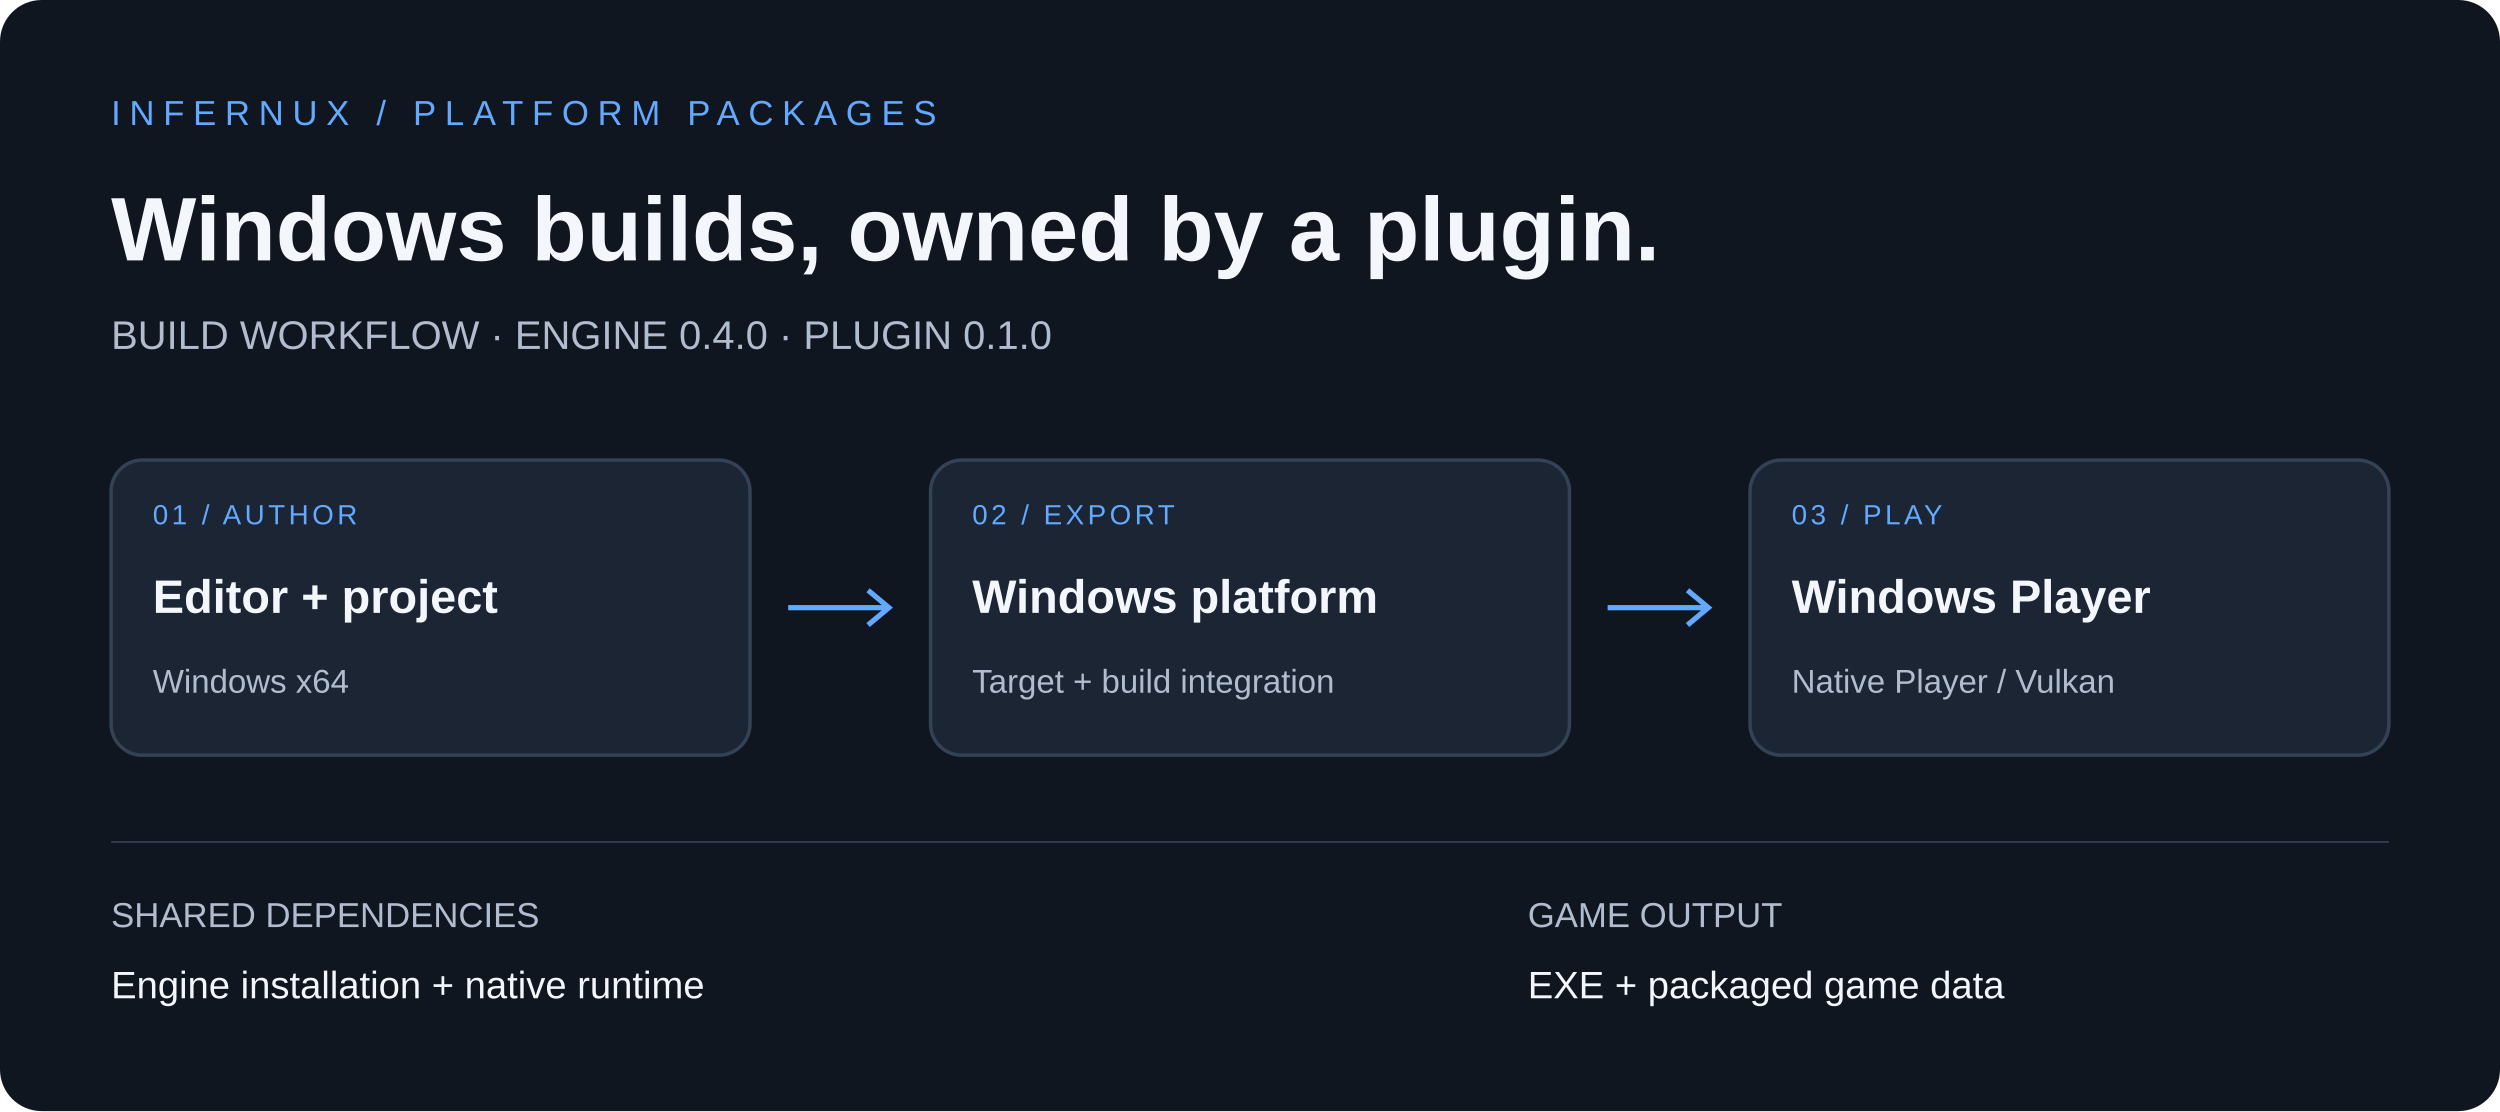
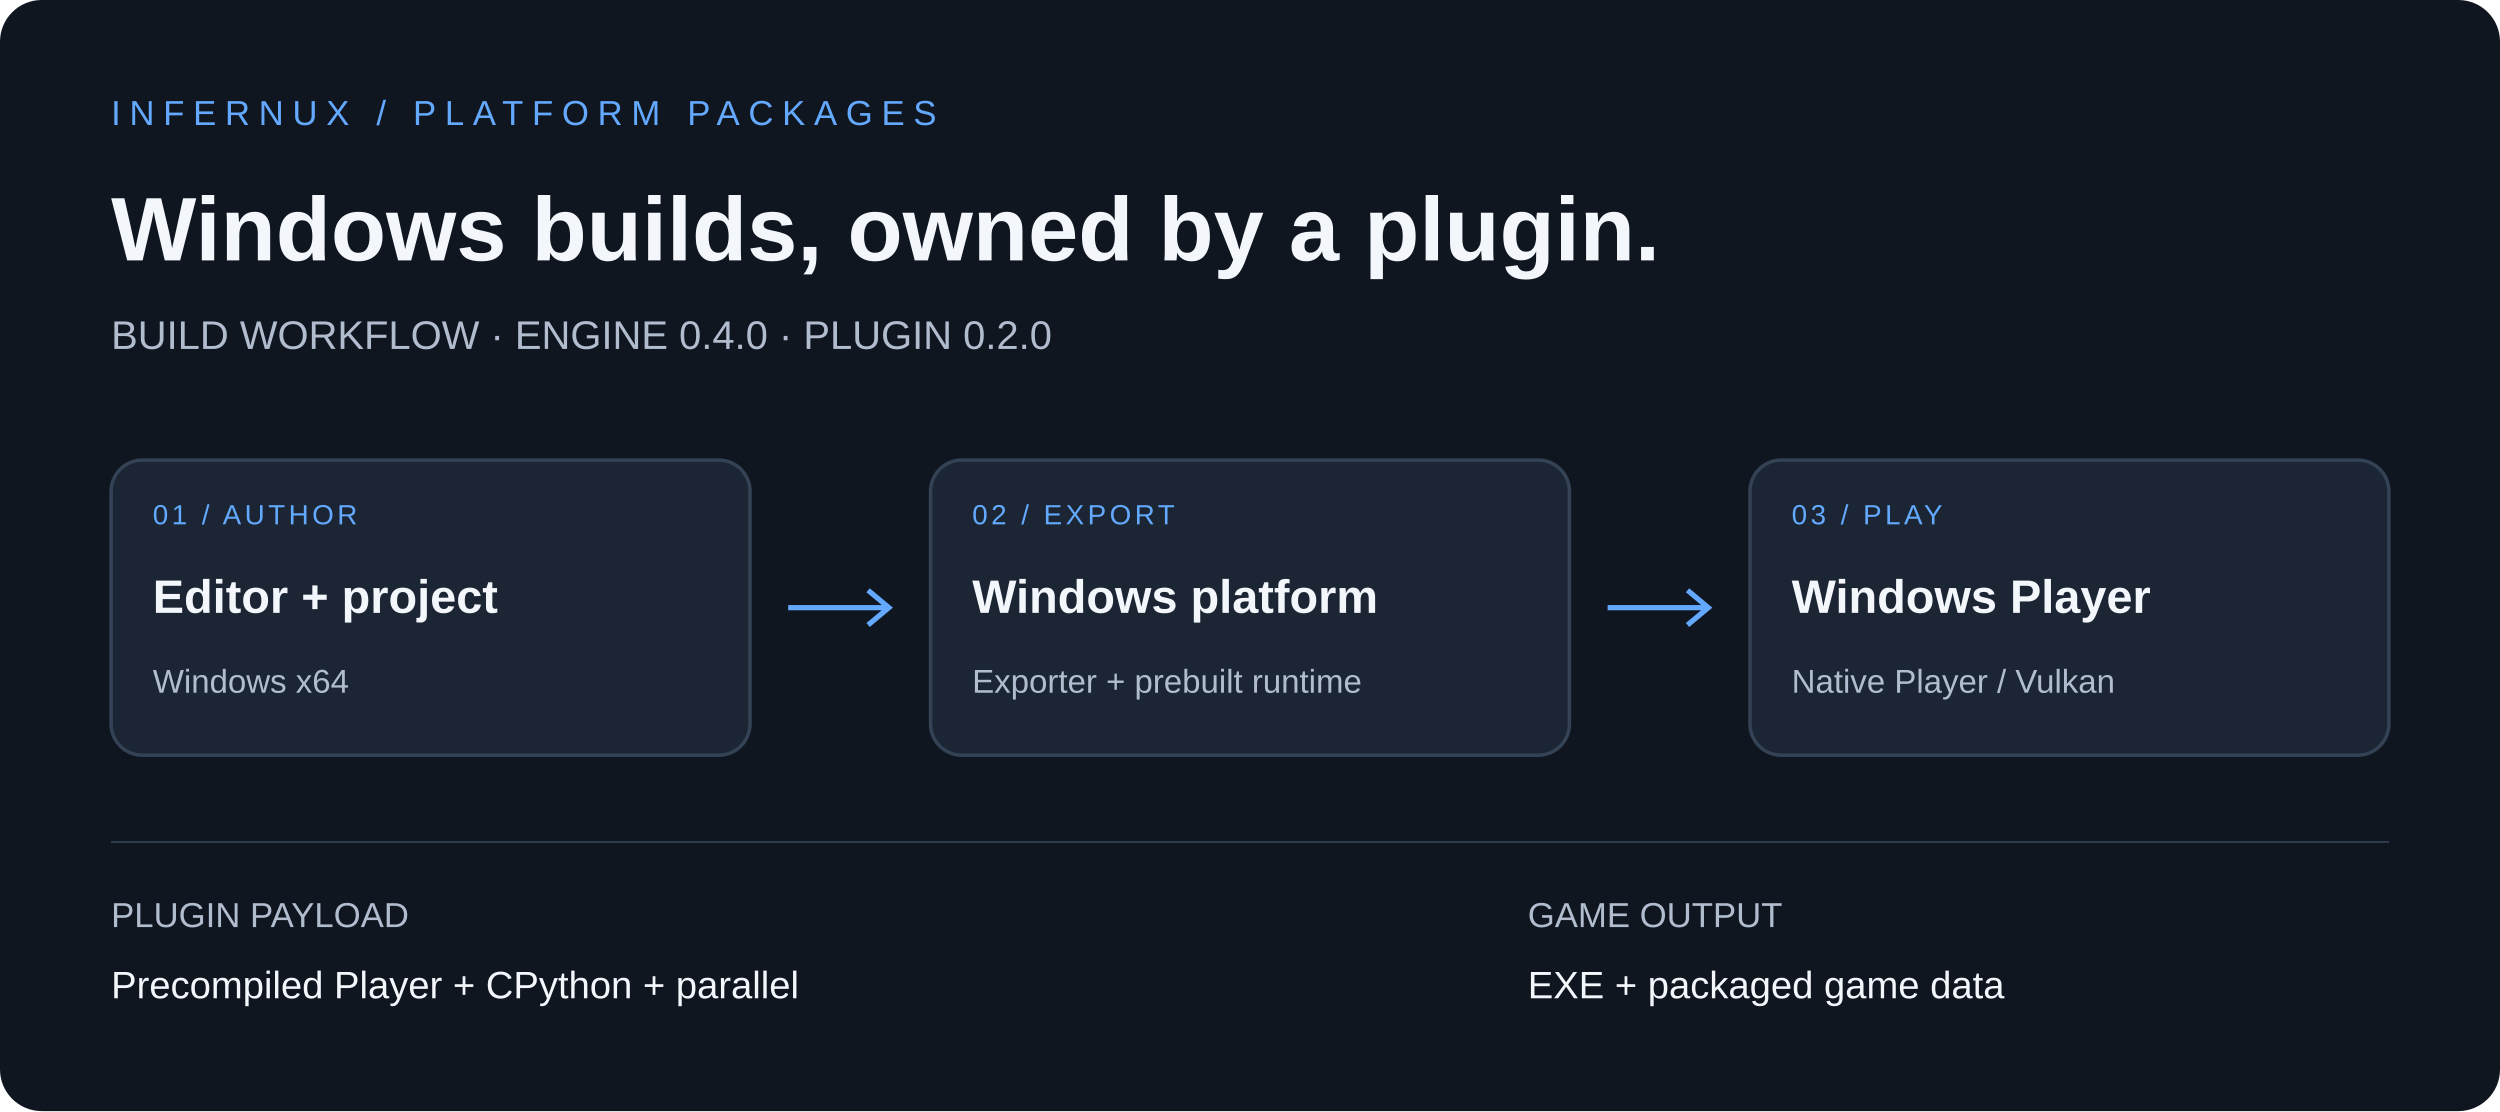
<svg xmlns="http://www.w3.org/2000/svg" width="1440" height="640" viewBox="0 0 1440 640">
  <rect width="1440" height="640" rx="24" fill="#101620" />
  <g font-family="Segoe UI,Arial,sans-serif">
    <text x="64" y="72" fill="#63a9ff" font-size="20" letter-spacing="5">INFERNUX / PLATFORM PACKAGES</text>
    <text x="64" y="150" fill="#f3f6fb" font-size="52" font-weight="700">Windows builds, owned by a plugin.</text>
-     <text x="64" y="201" fill="#b1bdce" font-size="23">BUILD WORKFLOW · ENGINE 0.4.0 · PLUGIN 0.1.0</text>
+     <text x="64" y="201" fill="#b1bdce" font-size="23">BUILD WORKFLOW · ENGINE 0.4.0 · PLUGIN 0.2.0</text>
    <g fill="#1b2533" stroke="#344255" stroke-width="2">
      <rect x="64" y="265" width="368" height="170" rx="18" />
      <rect x="536" y="265" width="368" height="170" rx="18" />
      <rect x="1008" y="265" width="368" height="170" rx="18" />
    </g>
    <g fill="#63a9ff" font-size="16" letter-spacing="2">
      <text x="88" y="302">01 / AUTHOR</text>
      <text x="560" y="302">02 / EXPORT</text>
      <text x="1032" y="302">03 / PLAY</text>
    </g>
    <g fill="#f3f6fb" font-size="27" font-weight="600">
      <text x="88" y="353">Editor + project</text>
      <text x="560" y="353">Windows platform</text>
      <text x="1032" y="353">Windows Player</text>
    </g>
    <g fill="#b1bdce" font-size="19">
      <text x="88" y="399">Windows x64</text>
-       <text x="560" y="399">Target + build integration</text>
+       <text x="560" y="399">Exporter + prebuilt runtime</text>
      <text x="1032" y="399">Native Player / Vulkan</text>
    </g>
    <g stroke="#63a9ff" stroke-width="3" fill="none">
      <path d="M454 350h58m-12-10 12 10-12 10" />
      <path d="M926 350h58m-12-10 12 10-12 10" />
    </g>
    <path d="M64 485h1312" stroke="#344255" />
-     <text x="64" y="534" fill="#b1bdce" font-size="20">SHARED DEPENDENCIES</text>
-     <text x="64" y="575" fill="#f3f6fb" font-size="22">Engine installation + native runtime</text>
+     <text x="64" y="534" fill="#b1bdce" font-size="20">PLUGIN PAYLOAD</text>
+     <text x="64" y="575" fill="#f3f6fb" font-size="22">Precompiled Player + CPython + parallel</text>
    <text x="880" y="534" fill="#b1bdce" font-size="20">GAME OUTPUT</text>
    <text x="880" y="575" fill="#f3f6fb" font-size="22">EXE + packaged game data</text>
  </g>
</svg>
